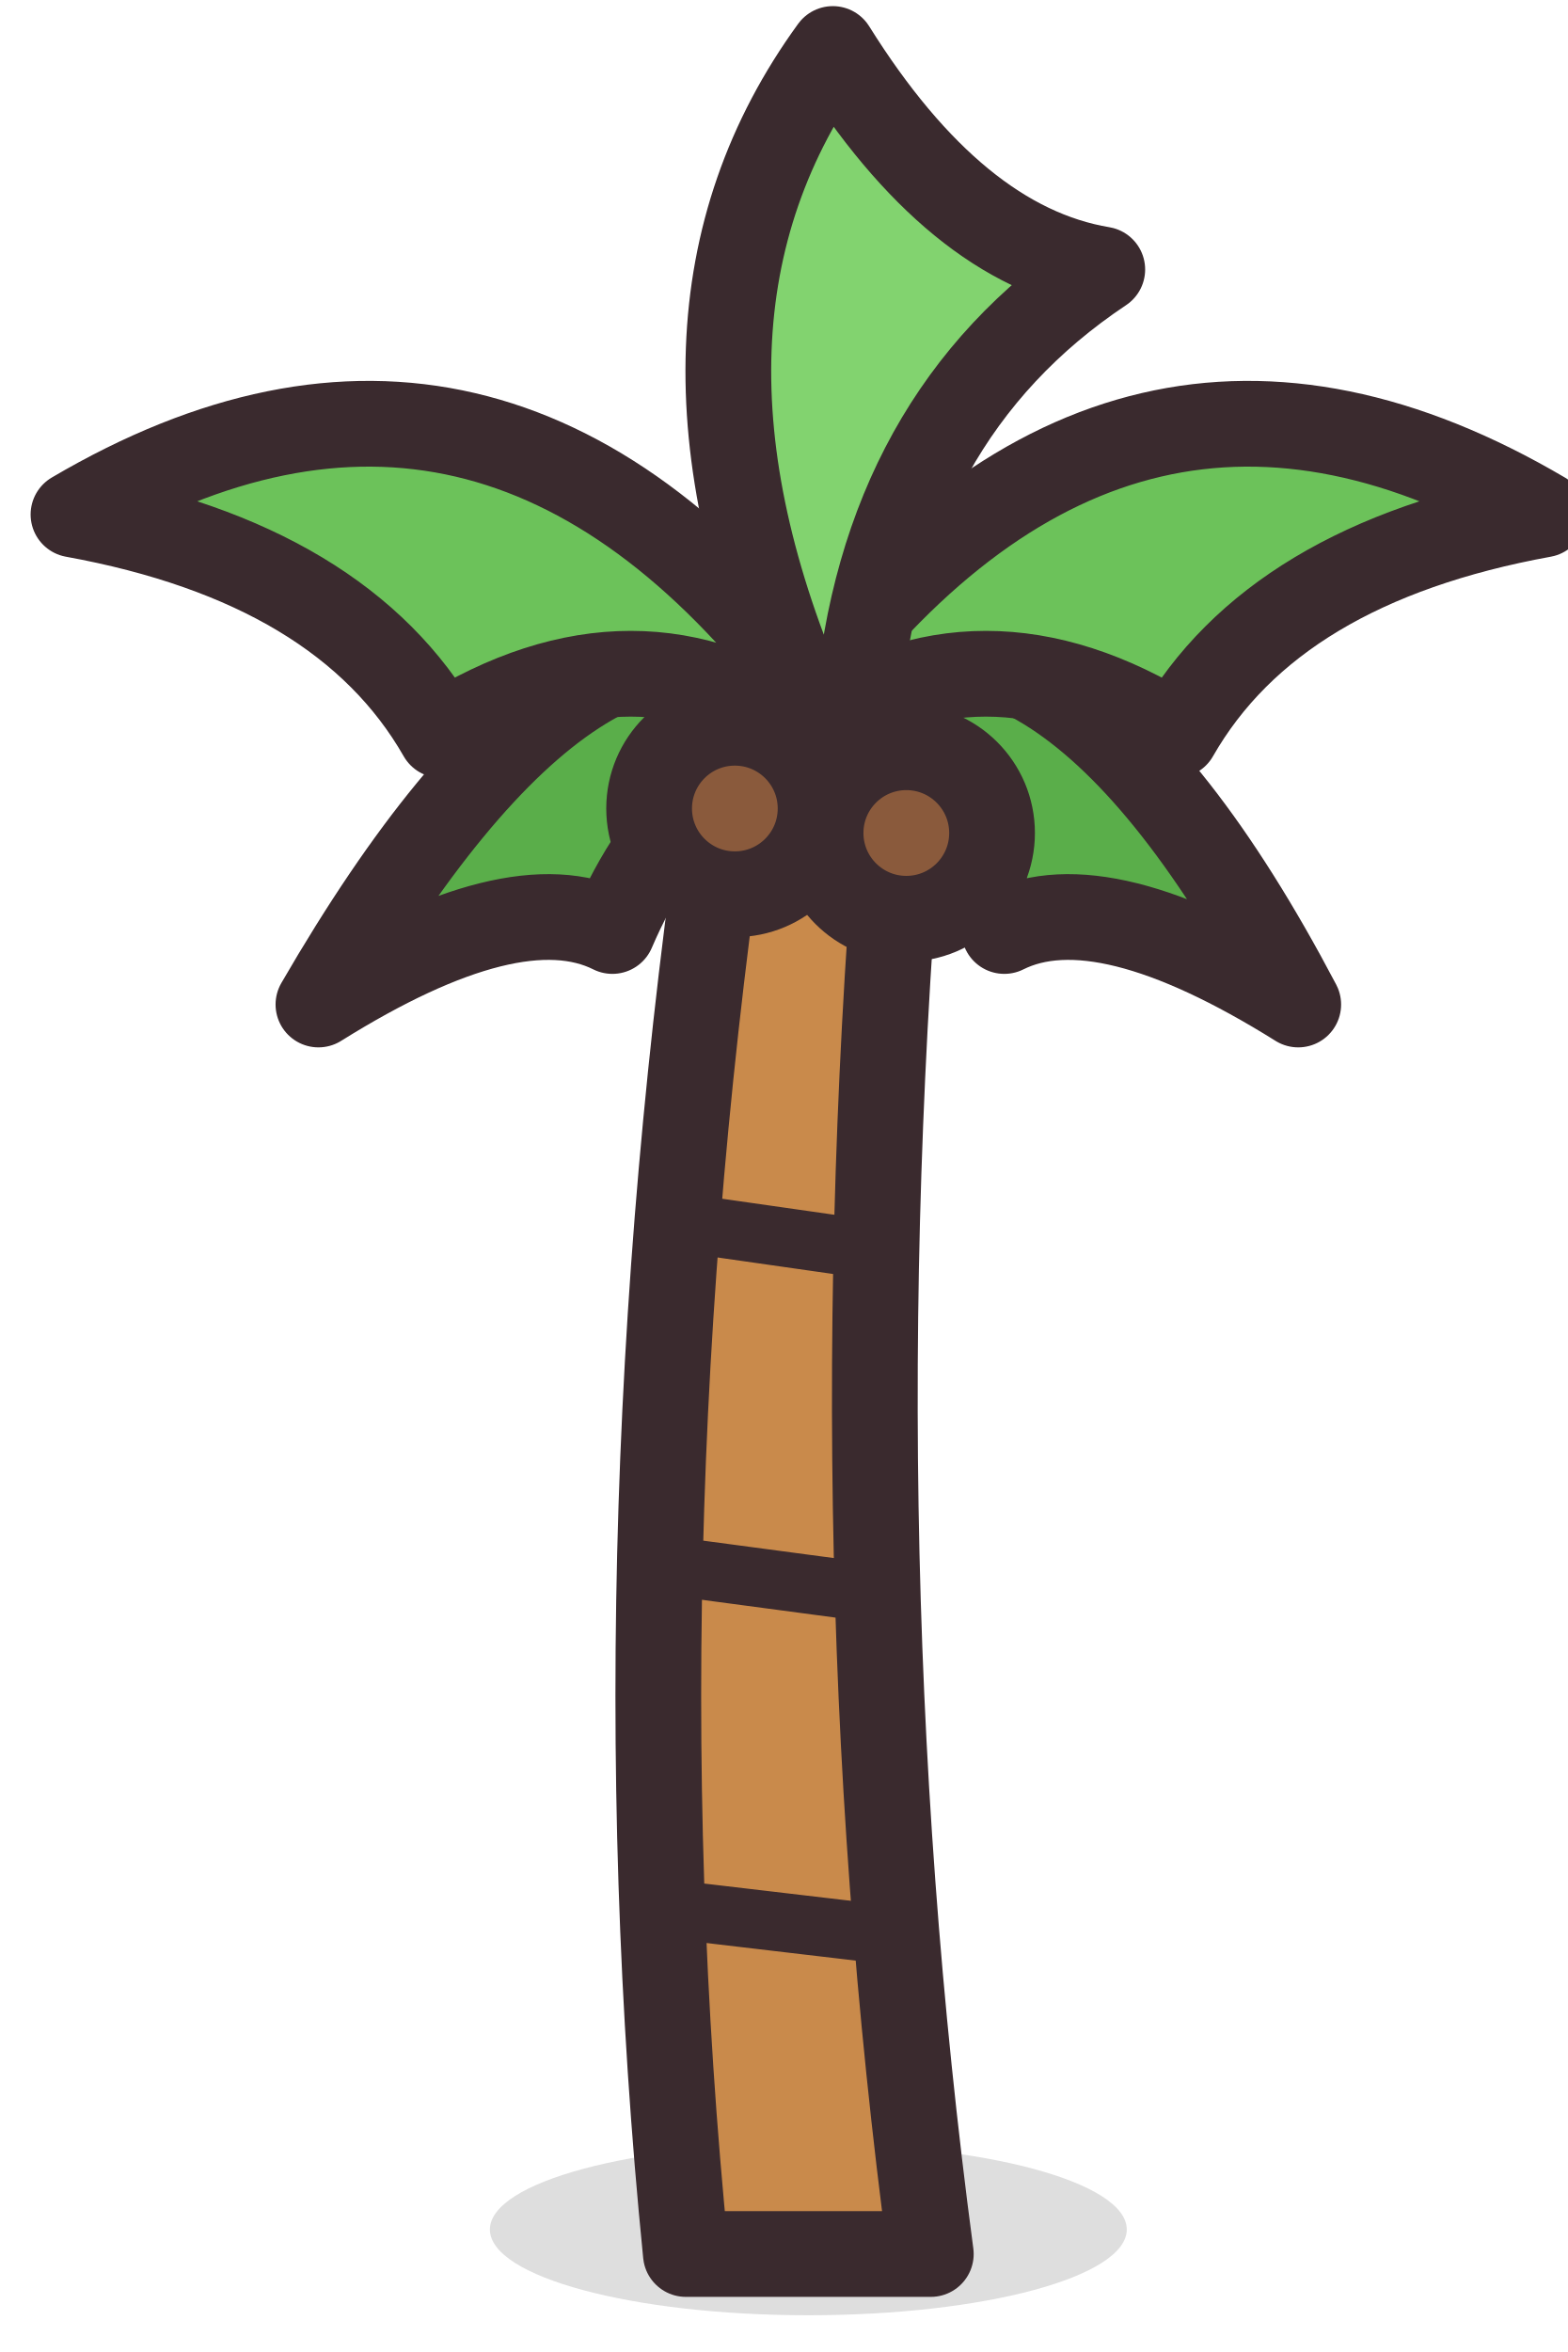
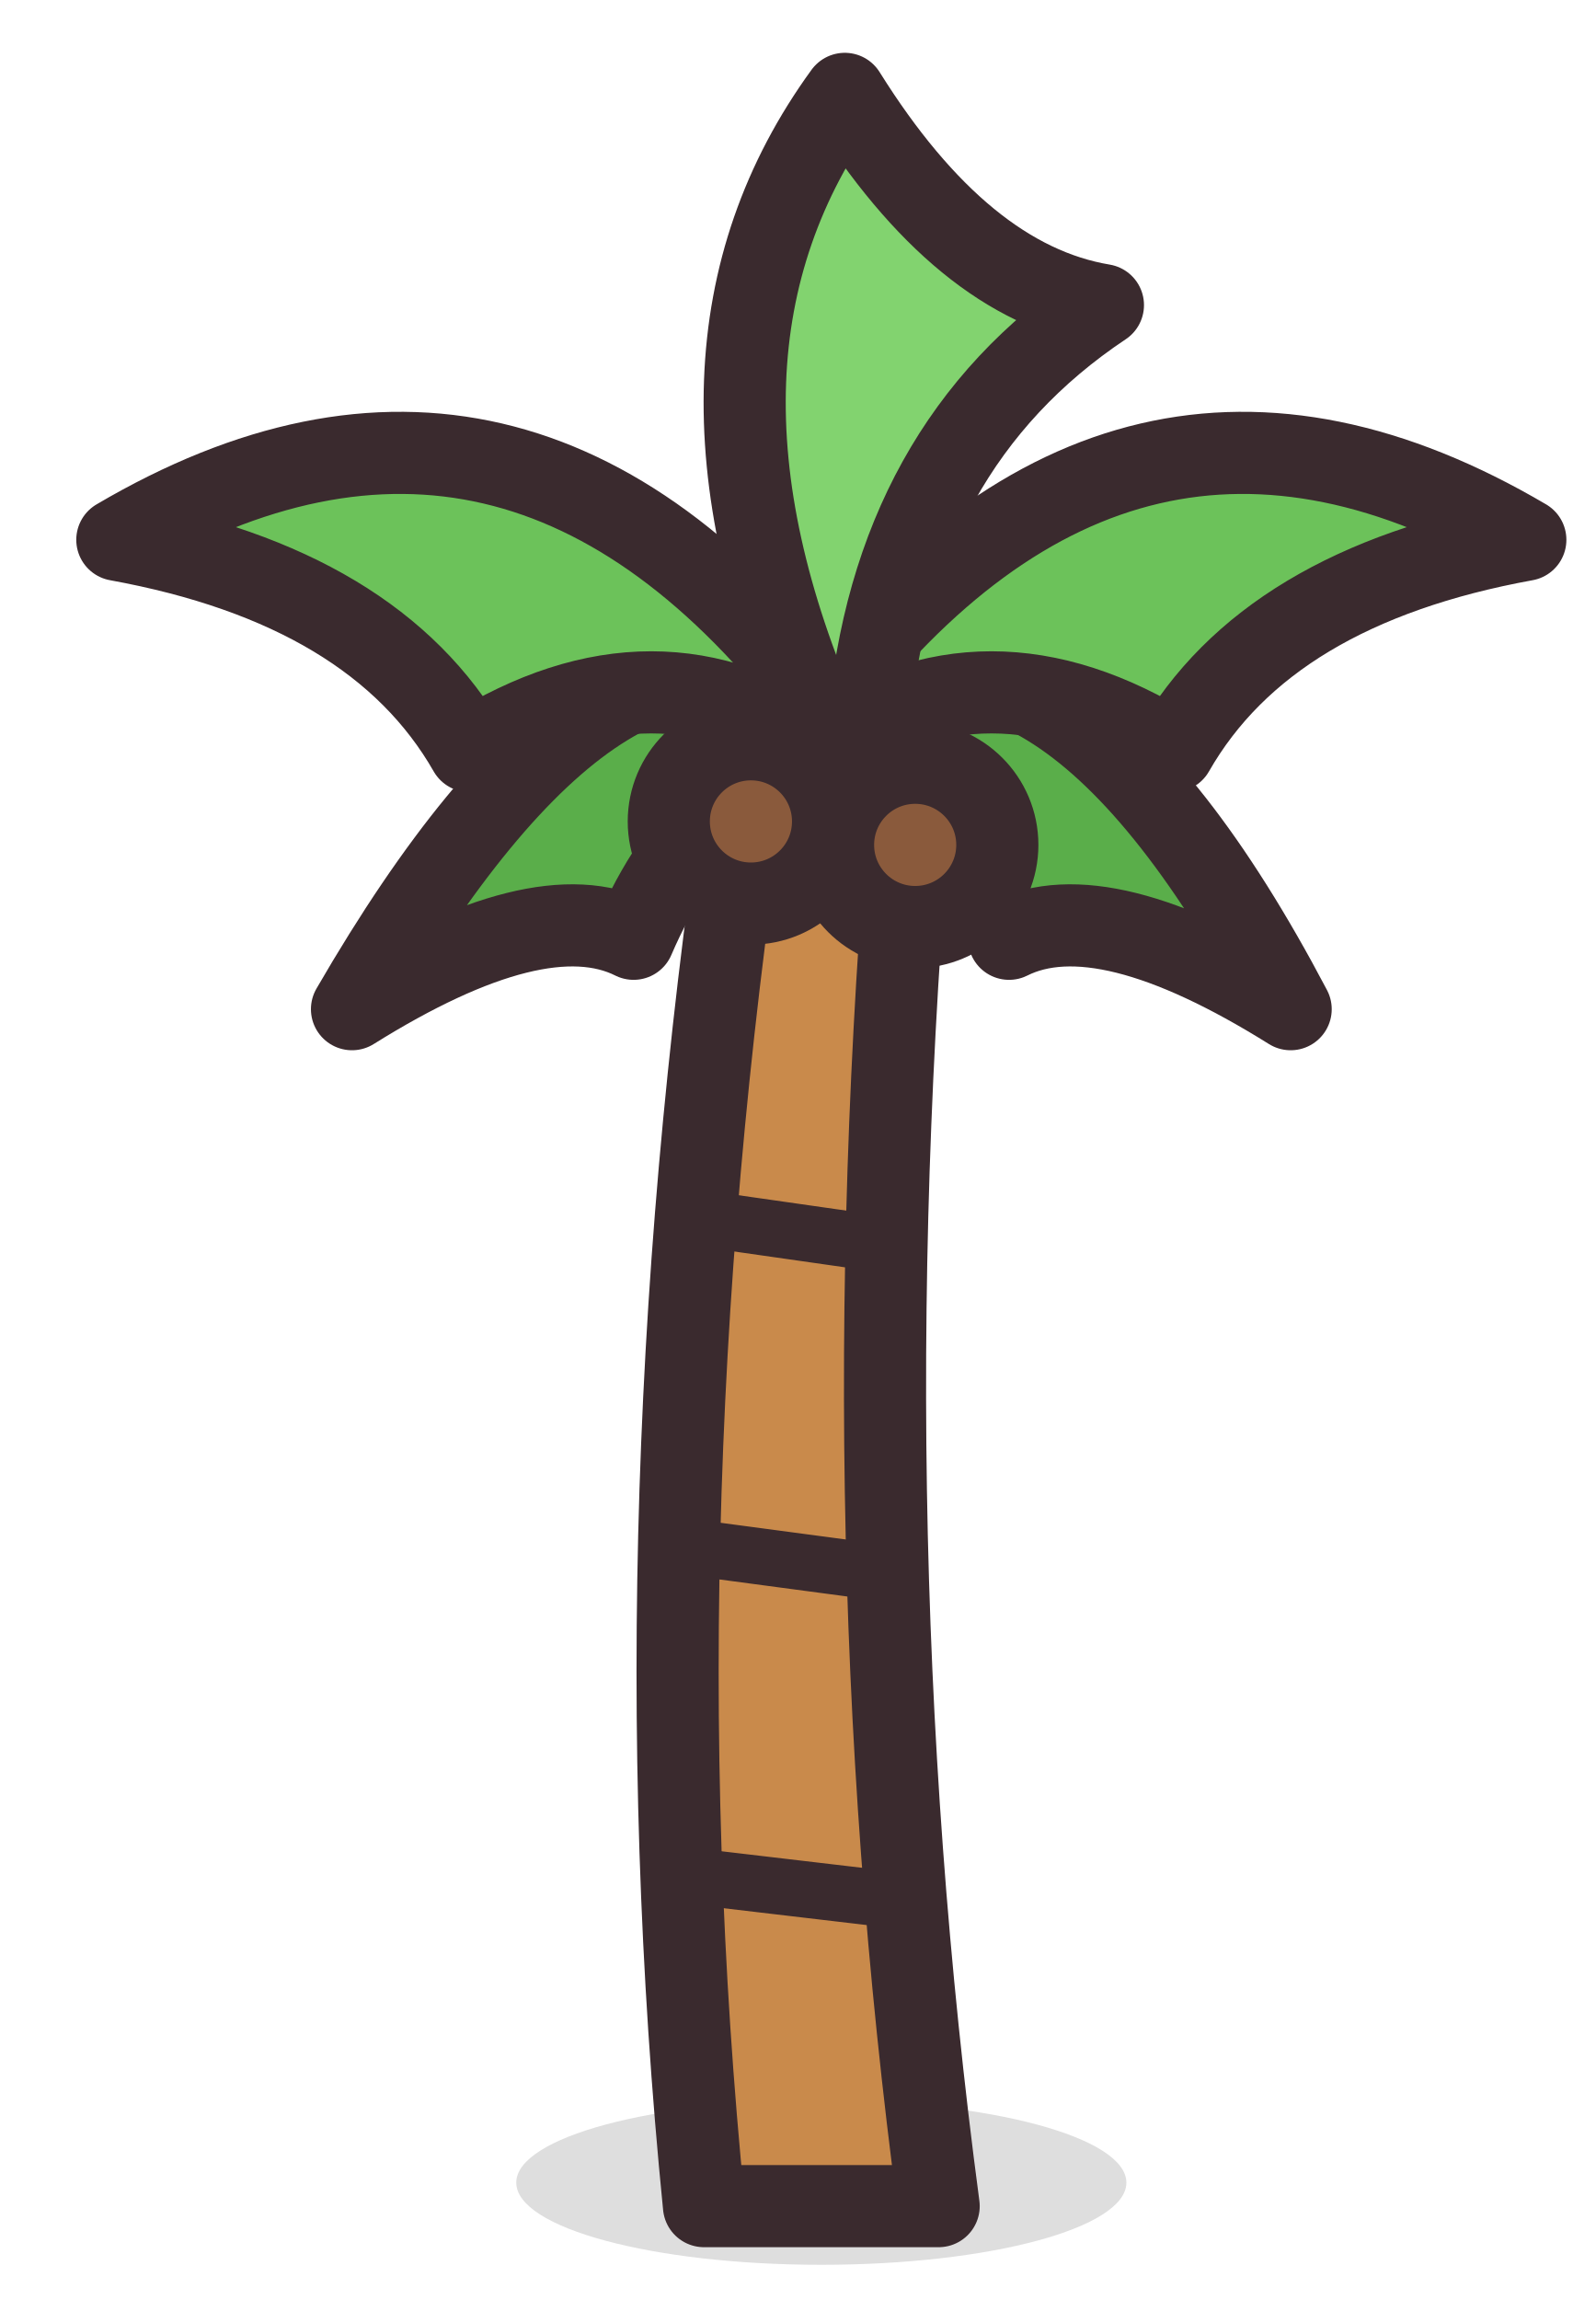
- <svg xmlns="http://www.w3.org/2000/svg" viewBox="0 0 64 96">
+ <svg xmlns="http://www.w3.org/2000/svg" viewBox="-2 -2 68 98">
  <ellipse cx="33" cy="91" rx="13" ry="3.5" fill="#000" fill-opacity="0.13" />
  <g stroke="#3a2a2e" stroke-width="3.5" stroke-linejoin="round" stroke-linecap="round">
    <path d="M28 92 Q25 62 30 30 L37 30 Q34 62 38 92 Z" fill="#c98a4b" />
    <path d="M28.5 50 L35.5 51 M28 64 L35.5 65 M28 78 L36.5 79" fill="none" stroke-width="2.4" />
    <path d="M33 28 Q24 22 13 41 Q21 36 25 38 Q28 31 34 30 Z" fill="#5aae4a" />
    <path d="M33 28 Q43 22 53 41 Q45 36 41 38 Q38 31 32 30 Z" fill="#5aae4a" />
    <path d="M33 28 Q20 11 3 21 Q14 23 18 30 Q26 25 33 30 Z" fill="#6cc25a" />
    <path d="M33 28 Q46 11 63 21 Q52 23 48 30 Q40 25 33 30 Z" fill="#6cc25a" />
    <path d="M33 29 Q26 13 34 2 Q39 10 45 11 Q36 17 35 29 Z" fill="#82d36f" />
    <circle cx="30" cy="33" r="3.5" fill="#8a5a3c" />
    <circle cx="37" cy="34" r="3.5" fill="#8a5a3c" />
  </g>
</svg>
